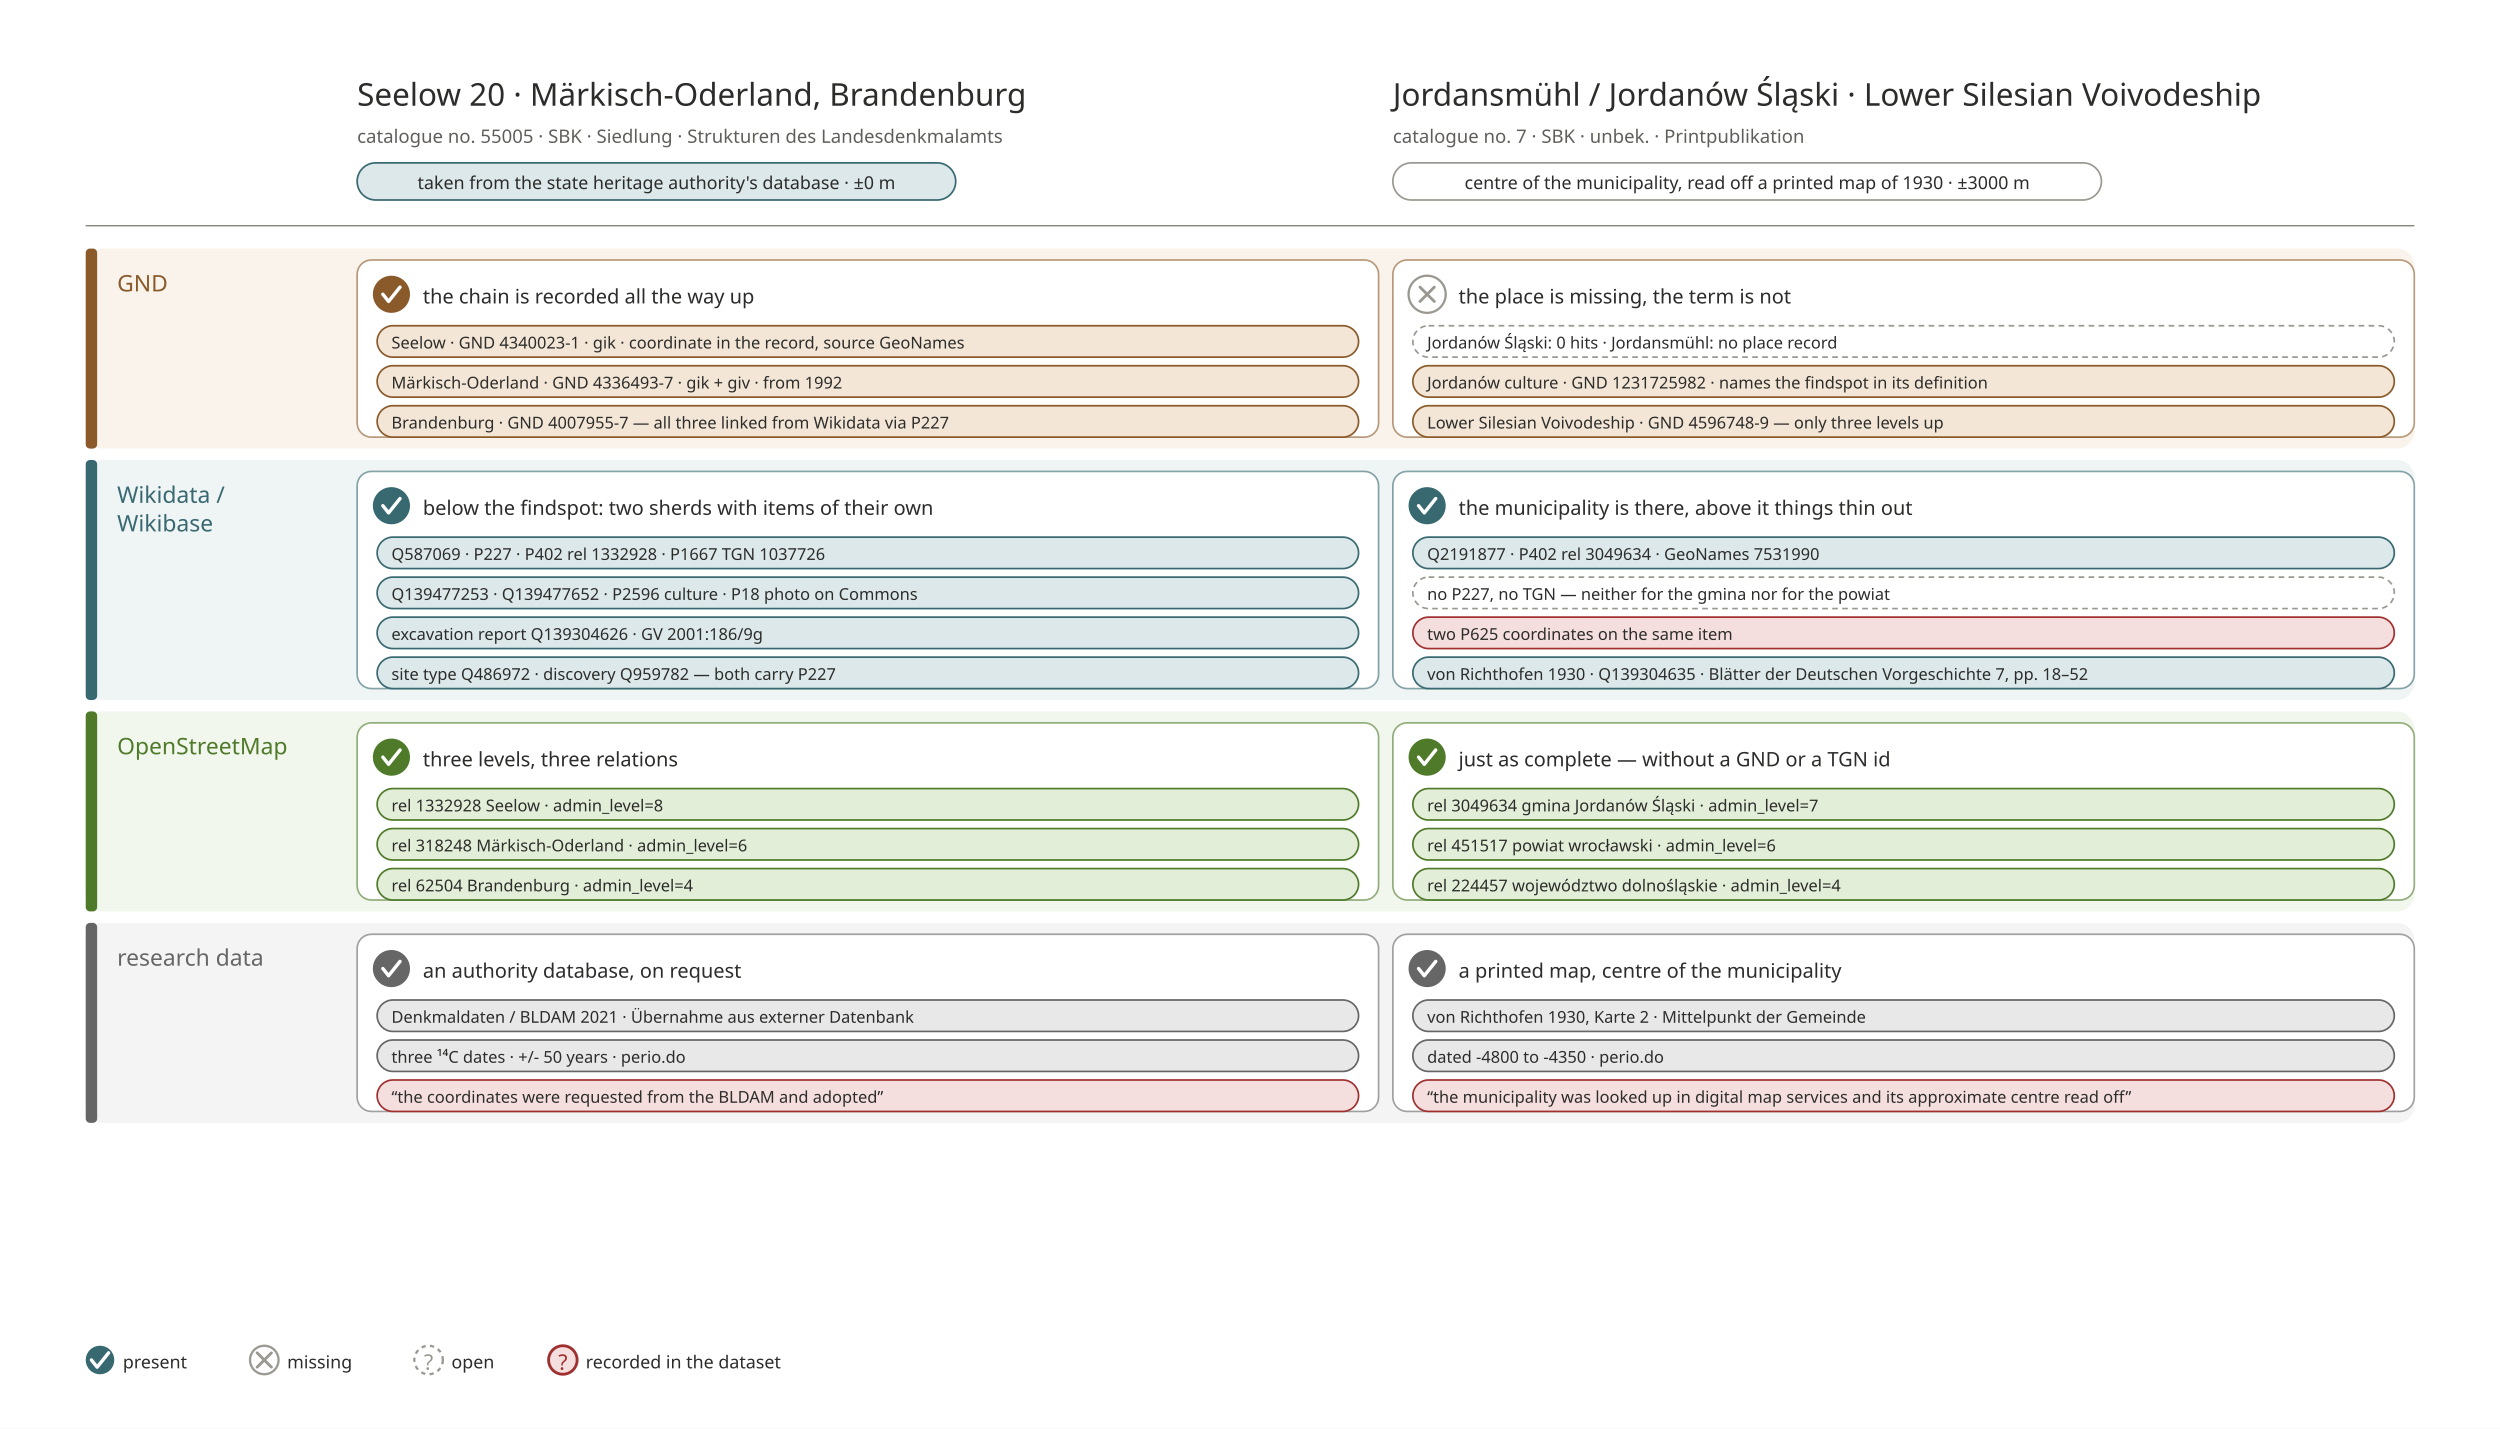
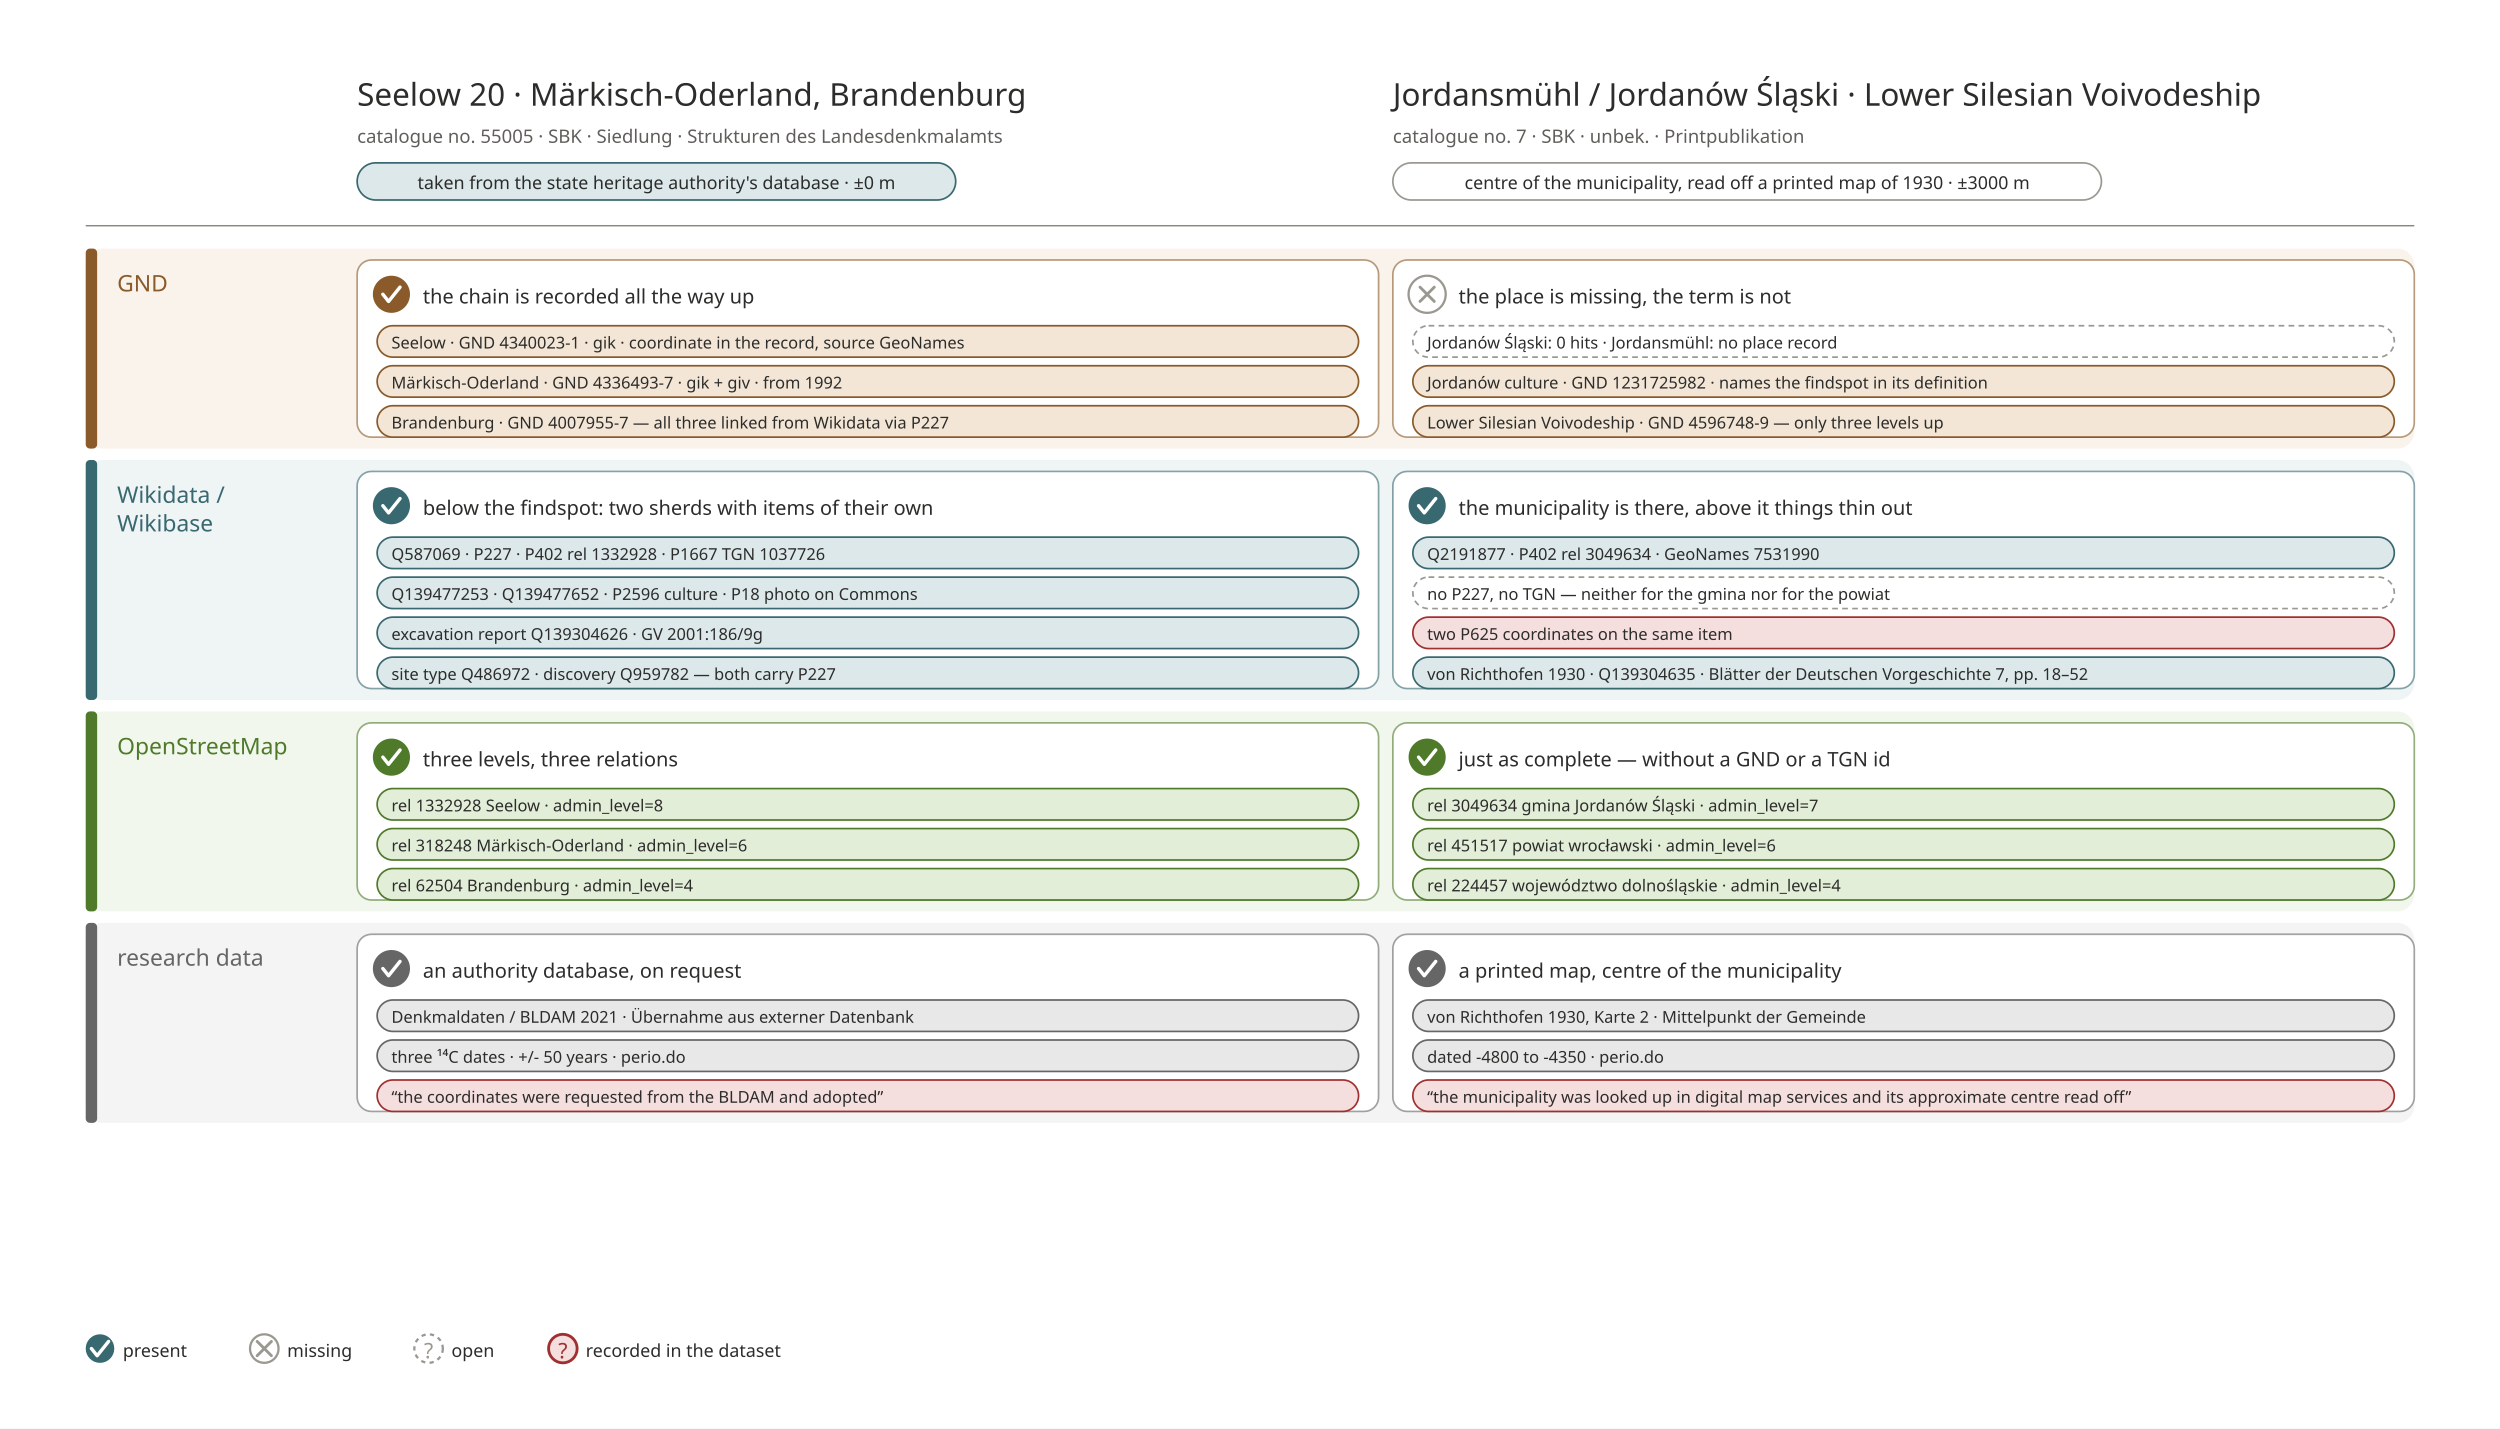
<svg xmlns="http://www.w3.org/2000/svg" width="1750" height="1000" viewBox="0 0 1750 1000" role="img">
  <rect x="0" y="0" width="1750" height="1000" fill="#ffffff" />
  <defs>
    <marker id="arrow" viewBox="0 0 10 10" refX="8" refY="5" markerWidth="6" markerHeight="6" orient="auto-start-reverse">
      <path d="M2 1L8 5L2 9" fill="none" stroke="#73726c" stroke-width="1.5" stroke-linecap="round" stroke-linejoin="round" />
    </marker>
    <marker id="arrow-uncertain" viewBox="0 0 10 10" refX="8" refY="5" markerWidth="6" markerHeight="6" orient="auto-start-reverse">
      <path d="M2 1L8 5L2 9" fill="none" stroke="#a03030" stroke-width="1.5" stroke-linecap="round" stroke-linejoin="round" />
    </marker>
  </defs>
  <text x="250.0" y="74.0" text-anchor="start" dominant-baseline="auto" font-family="Fira Sans" font-size="22" font-weight="500" fill="#2c2c2a">Seelow 20 · Märkisch-Oderland, Brandenburg</text>
  <text x="250.0" y="100.0" text-anchor="start" dominant-baseline="auto" font-family="Fira Sans" font-size="13" fill="#5f5e5a">catalogue no. 55005 · SBK · Siedlung · Strukturen des Landesdenkmalamts</text>
  <rect x="250.0" y="114.0" width="419.0" height="26" rx="13.0" fill="#dce8ea" stroke="#386870" stroke-width="1.2" />
  <text x="459.5" y="127.5" text-anchor="middle" dominant-baseline="central" font-family="Fira Sans" font-size="12.5" font-weight="500" fill="#2c2c2a">taken from the state heritage authority's database · ±0 m</text>
  <text x="975.0" y="74.0" text-anchor="start" dominant-baseline="auto" font-family="Fira Sans" font-size="22" font-weight="500" fill="#2c2c2a">Jordansmühl / Jordanów Śląski · Lower Silesian Voivodeship</text>
  <text x="975.0" y="100.0" text-anchor="start" dominant-baseline="auto" font-family="Fira Sans" font-size="13" fill="#5f5e5a">catalogue no. 7 · SBK · unbek. · Printpublikation</text>
  <rect x="975.0" y="114.0" width="496.0" height="26" rx="13.0" fill="#ffffff" stroke="#9a9890" stroke-width="1.2" />
  <text x="1223.0" y="127.5" text-anchor="middle" dominant-baseline="central" font-family="Fira Sans" font-size="12.5" font-weight="500" fill="#2c2c2a">centre of the municipality, read off a printed map of 1930 · ±3000 m</text>
  <line x1="60" y1="158" x2="1690" y2="158" stroke="#888780" stroke-width="1" />
  <rect x="60" y="174" width="1630" height="140" rx="12" fill="#f3e6d6" fill-opacity="0.45" />
  <rect x="60" y="174" width="8" height="140" rx="3" fill="#8a5a2a" />
  <text x="82.0" y="204.0" text-anchor="start" dominant-baseline="auto" font-family="Fira Sans" font-size="16" font-weight="500" fill="#8a5a2a">GND</text>
  <rect x="250.0" y="182.0" width="715.0" height="124.0" rx="10" fill="#ffffff" stroke="#8a5a2a" stroke-width="1.2" stroke-opacity="0.6" />
  <circle cx="274.0" cy="206.0" r="13" fill="#8a5a2a" />
  <path d="M 268.0 206.0 L 272.0 211.0 L 280.0 201.0" fill="none" stroke="#ffffff" stroke-width="2.4" stroke-linecap="round" stroke-linejoin="round" />
  <text x="296.0" y="207.0" text-anchor="start" dominant-baseline="central" font-family="Fira Sans" font-size="14" font-weight="500" fill="#2c2c2a">the chain is recorded all the way up</text>
  <rect x="264.0" y="228.0" width="687.0" height="22" rx="11.0" fill="#f3e6d6" stroke="#8a5a2a" stroke-width="1.2" />
  <text x="274.0" y="239.5" text-anchor="start" dominant-baseline="central" font-family="Fira Sans" font-size="11.5" font-weight="500" fill="#2c2c2a">Seelow · GND 4340023-1 · gik · coordinate in the record, source GeoNames</text>
  <rect x="264.0" y="256.0" width="687.0" height="22" rx="11.0" fill="#f3e6d6" stroke="#8a5a2a" stroke-width="1.2" />
  <text x="274.0" y="267.5" text-anchor="start" dominant-baseline="central" font-family="Fira Sans" font-size="11.5" font-weight="500" fill="#2c2c2a">Märkisch-Oderland · GND 4336493-7 · gik + giv · from 1992</text>
  <rect x="264.0" y="284.0" width="687.0" height="22" rx="11.0" fill="#f3e6d6" stroke="#8a5a2a" stroke-width="1.2" />
  <text x="274.0" y="295.5" text-anchor="start" dominant-baseline="central" font-family="Fira Sans" font-size="11.5" font-weight="500" fill="#2c2c2a">Brandenburg · GND 4007955-7 — all three linked from Wikidata via P227</text>
  <rect x="975.0" y="182.0" width="715.0" height="124.0" rx="10" fill="#ffffff" stroke="#8a5a2a" stroke-width="1.2" stroke-opacity="0.6" />
  <circle cx="999.0" cy="206.0" r="13" fill="#ffffff" stroke="#9a9890" stroke-width="1.6" />
  <path d="M 994.0 201.0 L 1004.0 211.0 M 1004.0 201.0 L 994.0 211.0" stroke="#9a9890" stroke-width="2" stroke-linecap="round" />
  <text x="1021.0" y="207.0" text-anchor="start" dominant-baseline="central" font-family="Fira Sans" font-size="14" font-weight="500" fill="#2c2c2a">the place is missing, the term is not</text>
  <rect x="989.0" y="228.0" width="687.0" height="22" rx="11.0" fill="#ffffff" stroke="#9a9890" stroke-width="1.2" stroke-dasharray="4 3" />
  <text x="999.0" y="239.5" text-anchor="start" dominant-baseline="central" font-family="Fira Sans" font-size="11.5" font-weight="500" fill="#2c2c2a">Jordanów Śląski: 0 hits · Jordansmühl: no place record</text>
  <rect x="989.0" y="256.0" width="687.0" height="22" rx="11.0" fill="#f3e6d6" stroke="#8a5a2a" stroke-width="1.2" />
  <text x="999.0" y="267.5" text-anchor="start" dominant-baseline="central" font-family="Fira Sans" font-size="11.5" font-weight="500" fill="#2c2c2a">Jordanów culture · GND 1231725982 · names the findspot in its definition</text>
  <rect x="989.0" y="284.0" width="687.0" height="22" rx="11.0" fill="#f3e6d6" stroke="#8a5a2a" stroke-width="1.2" />
  <text x="999.0" y="295.5" text-anchor="start" dominant-baseline="central" font-family="Fira Sans" font-size="11.5" font-weight="500" fill="#2c2c2a">Lower Silesian Voivodeship · GND 4596748-9 — only three levels up</text>
  <rect x="60" y="322" width="1630" height="168" rx="12" fill="#dce8ea" fill-opacity="0.45" />
  <rect x="60" y="322" width="8" height="168" rx="3" fill="#386870" />
  <text x="82.0" y="352.0" text-anchor="start" dominant-baseline="auto" font-family="Fira Sans" font-size="16" font-weight="500" fill="#386870">Wikidata /</text>
  <text x="82.0" y="372.0" text-anchor="start" dominant-baseline="auto" font-family="Fira Sans" font-size="16" font-weight="500" fill="#386870">Wikibase</text>
  <rect x="250.0" y="330.0" width="715.0" height="152.0" rx="10" fill="#ffffff" stroke="#386870" stroke-width="1.2" stroke-opacity="0.6" />
  <circle cx="274.0" cy="354.0" r="13" fill="#386870" />
  <path d="M 268.0 354.0 L 272.0 359.0 L 280.0 349.0" fill="none" stroke="#ffffff" stroke-width="2.4" stroke-linecap="round" stroke-linejoin="round" />
  <text x="296.0" y="355.0" text-anchor="start" dominant-baseline="central" font-family="Fira Sans" font-size="14" font-weight="500" fill="#2c2c2a">below the findspot: two sherds with items of their own</text>
  <rect x="264.0" y="376.0" width="687.0" height="22" rx="11.0" fill="#dce8ea" stroke="#386870" stroke-width="1.2" />
  <text x="274.0" y="387.5" text-anchor="start" dominant-baseline="central" font-family="Fira Sans" font-size="11.5" font-weight="500" fill="#2c2c2a">Q587069 · P227 · P402 rel 1332928 · P1667 TGN 1037726</text>
  <rect x="264.0" y="404.0" width="687.0" height="22" rx="11.0" fill="#dce8ea" stroke="#386870" stroke-width="1.2" />
  <text x="274.0" y="415.5" text-anchor="start" dominant-baseline="central" font-family="Fira Sans" font-size="11.5" font-weight="500" fill="#2c2c2a">Q139477253 · Q139477652 · P2596 culture · P18 photo on Commons</text>
  <rect x="264.0" y="432.0" width="687.0" height="22" rx="11.0" fill="#dce8ea" stroke="#386870" stroke-width="1.2" />
  <text x="274.0" y="443.5" text-anchor="start" dominant-baseline="central" font-family="Fira Sans" font-size="11.5" font-weight="500" fill="#2c2c2a">excavation report Q139304626 · GV 2001:186/9g</text>
  <rect x="264.0" y="460.0" width="687.0" height="22" rx="11.0" fill="#dce8ea" stroke="#386870" stroke-width="1.2" />
  <text x="274.0" y="471.5" text-anchor="start" dominant-baseline="central" font-family="Fira Sans" font-size="11.5" font-weight="500" fill="#2c2c2a">site type Q486972 · discovery Q959782 — both carry P227</text>
  <rect x="975.0" y="330.0" width="715.0" height="152.0" rx="10" fill="#ffffff" stroke="#386870" stroke-width="1.2" stroke-opacity="0.6" />
  <circle cx="999.0" cy="354.0" r="13" fill="#386870" />
  <path d="M 993.0 354.0 L 997.0 359.0 L 1005.0 349.0" fill="none" stroke="#ffffff" stroke-width="2.4" stroke-linecap="round" stroke-linejoin="round" />
  <text x="1021.0" y="355.0" text-anchor="start" dominant-baseline="central" font-family="Fira Sans" font-size="14" font-weight="500" fill="#2c2c2a">the municipality is there, above it things thin out</text>
  <rect x="989.0" y="376.0" width="687.0" height="22" rx="11.0" fill="#dce8ea" stroke="#386870" stroke-width="1.2" />
  <text x="999.0" y="387.5" text-anchor="start" dominant-baseline="central" font-family="Fira Sans" font-size="11.5" font-weight="500" fill="#2c2c2a">Q2191877 · P402 rel 3049634 · GeoNames 7531990</text>
  <rect x="989.0" y="404.0" width="687.0" height="22" rx="11.0" fill="#ffffff" stroke="#9a9890" stroke-width="1.2" stroke-dasharray="4 3" />
  <text x="999.0" y="415.5" text-anchor="start" dominant-baseline="central" font-family="Fira Sans" font-size="11.5" font-weight="500" fill="#2c2c2a">no P227, no TGN — neither for the gmina nor for the powiat</text>
  <rect x="989.0" y="432.0" width="687.0" height="22" rx="11.0" fill="#f5dede" stroke="#a03030" stroke-width="1.2" />
  <text x="999.0" y="443.5" text-anchor="start" dominant-baseline="central" font-family="Fira Sans" font-size="11.5" font-weight="500" fill="#2c2c2a">two P625 coordinates on the same item</text>
  <rect x="989.0" y="460.0" width="687.0" height="22" rx="11.0" fill="#dce8ea" stroke="#386870" stroke-width="1.2" />
  <text x="999.0" y="471.5" text-anchor="start" dominant-baseline="central" font-family="Fira Sans" font-size="11.5" font-weight="500" fill="#2c2c2a">von Richthofen 1930 · Q139304635 · Blätter der Deutschen Vorgeschichte 7, pp. 18–52</text>
  <rect x="60" y="498" width="1630" height="140" rx="12" fill="#e3eed9" fill-opacity="0.45" />
  <rect x="60" y="498" width="8" height="140" rx="3" fill="#4f7a2a" />
  <text x="82.0" y="528.0" text-anchor="start" dominant-baseline="auto" font-family="Fira Sans" font-size="16" font-weight="500" fill="#4f7a2a">OpenStreetMap</text>
  <rect x="250.0" y="506.0" width="715.0" height="124.0" rx="10" fill="#ffffff" stroke="#4f7a2a" stroke-width="1.2" stroke-opacity="0.6" />
  <circle cx="274.0" cy="530.0" r="13" fill="#4f7a2a" />
  <path d="M 268.0 530.0 L 272.0 535.0 L 280.0 525.0" fill="none" stroke="#ffffff" stroke-width="2.4" stroke-linecap="round" stroke-linejoin="round" />
  <text x="296.0" y="531.0" text-anchor="start" dominant-baseline="central" font-family="Fira Sans" font-size="14" font-weight="500" fill="#2c2c2a">three levels, three relations</text>
  <rect x="264.0" y="552.0" width="687.0" height="22" rx="11.0" fill="#e3eed9" stroke="#4f7a2a" stroke-width="1.2" />
  <text x="274.0" y="563.5" text-anchor="start" dominant-baseline="central" font-family="Fira Sans" font-size="11.5" font-weight="500" fill="#2c2c2a">rel 1332928 Seelow · admin_level=8</text>
  <rect x="264.0" y="580.0" width="687.0" height="22" rx="11.0" fill="#e3eed9" stroke="#4f7a2a" stroke-width="1.2" />
  <text x="274.0" y="591.5" text-anchor="start" dominant-baseline="central" font-family="Fira Sans" font-size="11.5" font-weight="500" fill="#2c2c2a">rel 318248 Märkisch-Oderland · admin_level=6</text>
  <rect x="264.0" y="608.0" width="687.0" height="22" rx="11.0" fill="#e3eed9" stroke="#4f7a2a" stroke-width="1.2" />
  <text x="274.0" y="619.5" text-anchor="start" dominant-baseline="central" font-family="Fira Sans" font-size="11.5" font-weight="500" fill="#2c2c2a">rel 62504 Brandenburg · admin_level=4</text>
  <rect x="975.0" y="506.0" width="715.0" height="124.0" rx="10" fill="#ffffff" stroke="#4f7a2a" stroke-width="1.2" stroke-opacity="0.6" />
  <circle cx="999.0" cy="530.0" r="13" fill="#4f7a2a" />
  <path d="M 993.0 530.0 L 997.0 535.0 L 1005.0 525.0" fill="none" stroke="#ffffff" stroke-width="2.4" stroke-linecap="round" stroke-linejoin="round" />
  <text x="1021.0" y="531.0" text-anchor="start" dominant-baseline="central" font-family="Fira Sans" font-size="14" font-weight="500" fill="#2c2c2a">just as complete — without a GND or a TGN id</text>
  <rect x="989.0" y="552.0" width="687.0" height="22" rx="11.0" fill="#e3eed9" stroke="#4f7a2a" stroke-width="1.2" />
  <text x="999.0" y="563.5" text-anchor="start" dominant-baseline="central" font-family="Fira Sans" font-size="11.5" font-weight="500" fill="#2c2c2a">rel 3049634 gmina Jordanów Śląski · admin_level=7</text>
  <rect x="989.0" y="580.0" width="687.0" height="22" rx="11.0" fill="#e3eed9" stroke="#4f7a2a" stroke-width="1.2" />
  <text x="999.0" y="591.5" text-anchor="start" dominant-baseline="central" font-family="Fira Sans" font-size="11.5" font-weight="500" fill="#2c2c2a">rel 451517 powiat wrocławski · admin_level=6</text>
  <rect x="989.0" y="608.0" width="687.0" height="22" rx="11.0" fill="#e3eed9" stroke="#4f7a2a" stroke-width="1.2" />
  <text x="999.0" y="619.5" text-anchor="start" dominant-baseline="central" font-family="Fira Sans" font-size="11.5" font-weight="500" fill="#2c2c2a">rel 224457 województwo dolnośląskie · admin_level=4</text>
  <rect x="60" y="646" width="1630" height="140" rx="12" fill="#e8e8e8" fill-opacity="0.45" />
  <rect x="60" y="646" width="8" height="140" rx="3" fill="#666666" />
  <text x="82.0" y="676.0" text-anchor="start" dominant-baseline="auto" font-family="Fira Sans" font-size="16" font-weight="500" fill="#666666">research data</text>
  <rect x="250.0" y="654.0" width="715.0" height="124.0" rx="10" fill="#ffffff" stroke="#666666" stroke-width="1.2" stroke-opacity="0.6" />
  <circle cx="274.0" cy="678.0" r="13" fill="#666666" />
  <path d="M 268.0 678.0 L 272.0 683.0 L 280.0 673.0" fill="none" stroke="#ffffff" stroke-width="2.4" stroke-linecap="round" stroke-linejoin="round" />
  <text x="296.0" y="679.0" text-anchor="start" dominant-baseline="central" font-family="Fira Sans" font-size="14" font-weight="500" fill="#2c2c2a">an authority database, on request</text>
  <rect x="264.0" y="700.0" width="687.0" height="22" rx="11.0" fill="#e8e8e8" stroke="#666666" stroke-width="1.2" />
  <text x="274.0" y="711.5" text-anchor="start" dominant-baseline="central" font-family="Fira Sans" font-size="11.5" font-weight="500" fill="#2c2c2a">Denkmaldaten / BLDAM 2021 · Übernahme aus externer Datenbank</text>
  <rect x="264.0" y="728.0" width="687.0" height="22" rx="11.0" fill="#e8e8e8" stroke="#666666" stroke-width="1.2" />
  <text x="274.0" y="739.5" text-anchor="start" dominant-baseline="central" font-family="Fira Sans" font-size="11.5" font-weight="500" fill="#2c2c2a">three ¹⁴C dates · +/- 50 years · perio.do</text>
  <rect x="264.0" y="756.0" width="687.0" height="22" rx="11.0" fill="#f5dede" stroke="#a03030" stroke-width="1.2" />
  <text x="274.0" y="767.5" text-anchor="start" dominant-baseline="central" font-family="Fira Sans" font-size="11.5" font-weight="500" fill="#2c2c2a">“the coordinates were requested from the BLDAM and adopted”</text>
  <rect x="975.0" y="654.0" width="715.0" height="124.0" rx="10" fill="#ffffff" stroke="#666666" stroke-width="1.2" stroke-opacity="0.6" />
  <circle cx="999.0" cy="678.0" r="13" fill="#666666" />
  <path d="M 993.0 678.0 L 997.0 683.0 L 1005.0 673.0" fill="none" stroke="#ffffff" stroke-width="2.4" stroke-linecap="round" stroke-linejoin="round" />
  <text x="1021.0" y="679.0" text-anchor="start" dominant-baseline="central" font-family="Fira Sans" font-size="14" font-weight="500" fill="#2c2c2a">a printed map, centre of the municipality</text>
  <rect x="989.0" y="700.0" width="687.0" height="22" rx="11.0" fill="#e8e8e8" stroke="#666666" stroke-width="1.2" />
  <text x="999.0" y="711.5" text-anchor="start" dominant-baseline="central" font-family="Fira Sans" font-size="11.5" font-weight="500" fill="#2c2c2a">von Richthofen 1930, Karte 2 · Mittelpunkt der Gemeinde</text>
  <rect x="989.0" y="728.0" width="687.0" height="22" rx="11.0" fill="#e8e8e8" stroke="#666666" stroke-width="1.2" />
  <text x="999.0" y="739.5" text-anchor="start" dominant-baseline="central" font-family="Fira Sans" font-size="11.5" font-weight="500" fill="#2c2c2a">dated -4800 to -4350 · perio.do</text>
  <rect x="989.0" y="756.0" width="687.0" height="22" rx="11.0" fill="#f5dede" stroke="#a03030" stroke-width="1.2" />
  <text x="999.0" y="767.5" text-anchor="start" dominant-baseline="central" font-family="Fira Sans" font-size="11.5" font-weight="500" fill="#2c2c2a">“the municipality was looked up in digital map services and its approximate centre read off”</text>
-   <circle cx="70.0" cy="952.0" r="10" fill="#386870" />
-   <path d="M 64.0 952.0 L 68.0 957.0 L 76.0 947.0" fill="none" stroke="#ffffff" stroke-width="2.4" stroke-linecap="round" stroke-linejoin="round" />
-   <text x="86.0" y="953.0" text-anchor="start" dominant-baseline="central" font-family="Fira Sans" font-size="12.5" fill="#2c2c2a">present</text>
-   <circle cx="185.0" cy="952.0" r="10" fill="#ffffff" stroke="#9a9890" stroke-width="1.6" />
-   <path d="M 180.0 947.0 L 190.0 957.0 M 190.0 947.0 L 180.0 957.0" stroke="#9a9890" stroke-width="2" stroke-linecap="round" />
-   <text x="201.0" y="953.0" text-anchor="start" dominant-baseline="central" font-family="Fira Sans" font-size="12.5" fill="#2c2c2a">missing</text>
-   <circle cx="300.0" cy="952.0" r="10" fill="#ffffff" stroke="#9a9890" stroke-width="1.6" stroke-dasharray="3 3" />
-   <text x="300.0" y="953.0" text-anchor="middle" dominant-baseline="central" font-family="Fira Sans" font-size="15" font-weight="500" fill="#9a9890">?</text>
-   <text x="316.0" y="953.0" text-anchor="start" dominant-baseline="central" font-family="Fira Sans" font-size="12.5" fill="#2c2c2a">open</text>
-   <circle cx="394.0" cy="952.0" r="10" fill="#f5dede" stroke="#a03030" stroke-width="2" />
-   <text x="394.0" y="953.0" text-anchor="middle" dominant-baseline="central" font-family="Fira Sans" font-size="15" font-weight="500" fill="#a03030">?</text>
-   <text x="410.0" y="953.0" text-anchor="start" dominant-baseline="central" font-family="Fira Sans" font-size="12.5" fill="#2c2c2a">recorded in the dataset</text>
+   <circle cx="70.0" cy="944.0" r="10" fill="#386870" />
+   <path d="M 64.0 944.0 L 68.0 949.0 L 76.0 939.0" fill="none" stroke="#ffffff" stroke-width="2.4" stroke-linecap="round" stroke-linejoin="round" />
+   <text x="86.0" y="945.0" text-anchor="start" dominant-baseline="central" font-family="Fira Sans" font-size="12.5" fill="#2c2c2a">present</text>
+   <circle cx="185.0" cy="944.0" r="10" fill="#ffffff" stroke="#9a9890" stroke-width="1.6" />
+   <path d="M 180.0 939.0 L 190.0 949.0 M 190.0 939.0 L 180.0 949.0" stroke="#9a9890" stroke-width="2" stroke-linecap="round" />
+   <text x="201.0" y="945.0" text-anchor="start" dominant-baseline="central" font-family="Fira Sans" font-size="12.5" fill="#2c2c2a">missing</text>
+   <circle cx="300.0" cy="944.0" r="10" fill="#ffffff" stroke="#9a9890" stroke-width="1.6" stroke-dasharray="3 3" />
+   <text x="300.0" y="945.0" text-anchor="middle" dominant-baseline="central" font-family="Fira Sans" font-size="15" font-weight="500" fill="#9a9890">?</text>
+   <text x="316.0" y="945.0" text-anchor="start" dominant-baseline="central" font-family="Fira Sans" font-size="12.5" fill="#2c2c2a">open</text>
+   <circle cx="394.0" cy="944.0" r="10" fill="#f5dede" stroke="#a03030" stroke-width="2" />
+   <text x="394.0" y="945.0" text-anchor="middle" dominant-baseline="central" font-family="Fira Sans" font-size="15" font-weight="500" fill="#a03030">?</text>
+   <text x="410.0" y="945.0" text-anchor="start" dominant-baseline="central" font-family="Fira Sans" font-size="12.5" fill="#2c2c2a">recorded in the dataset</text>
</svg>
